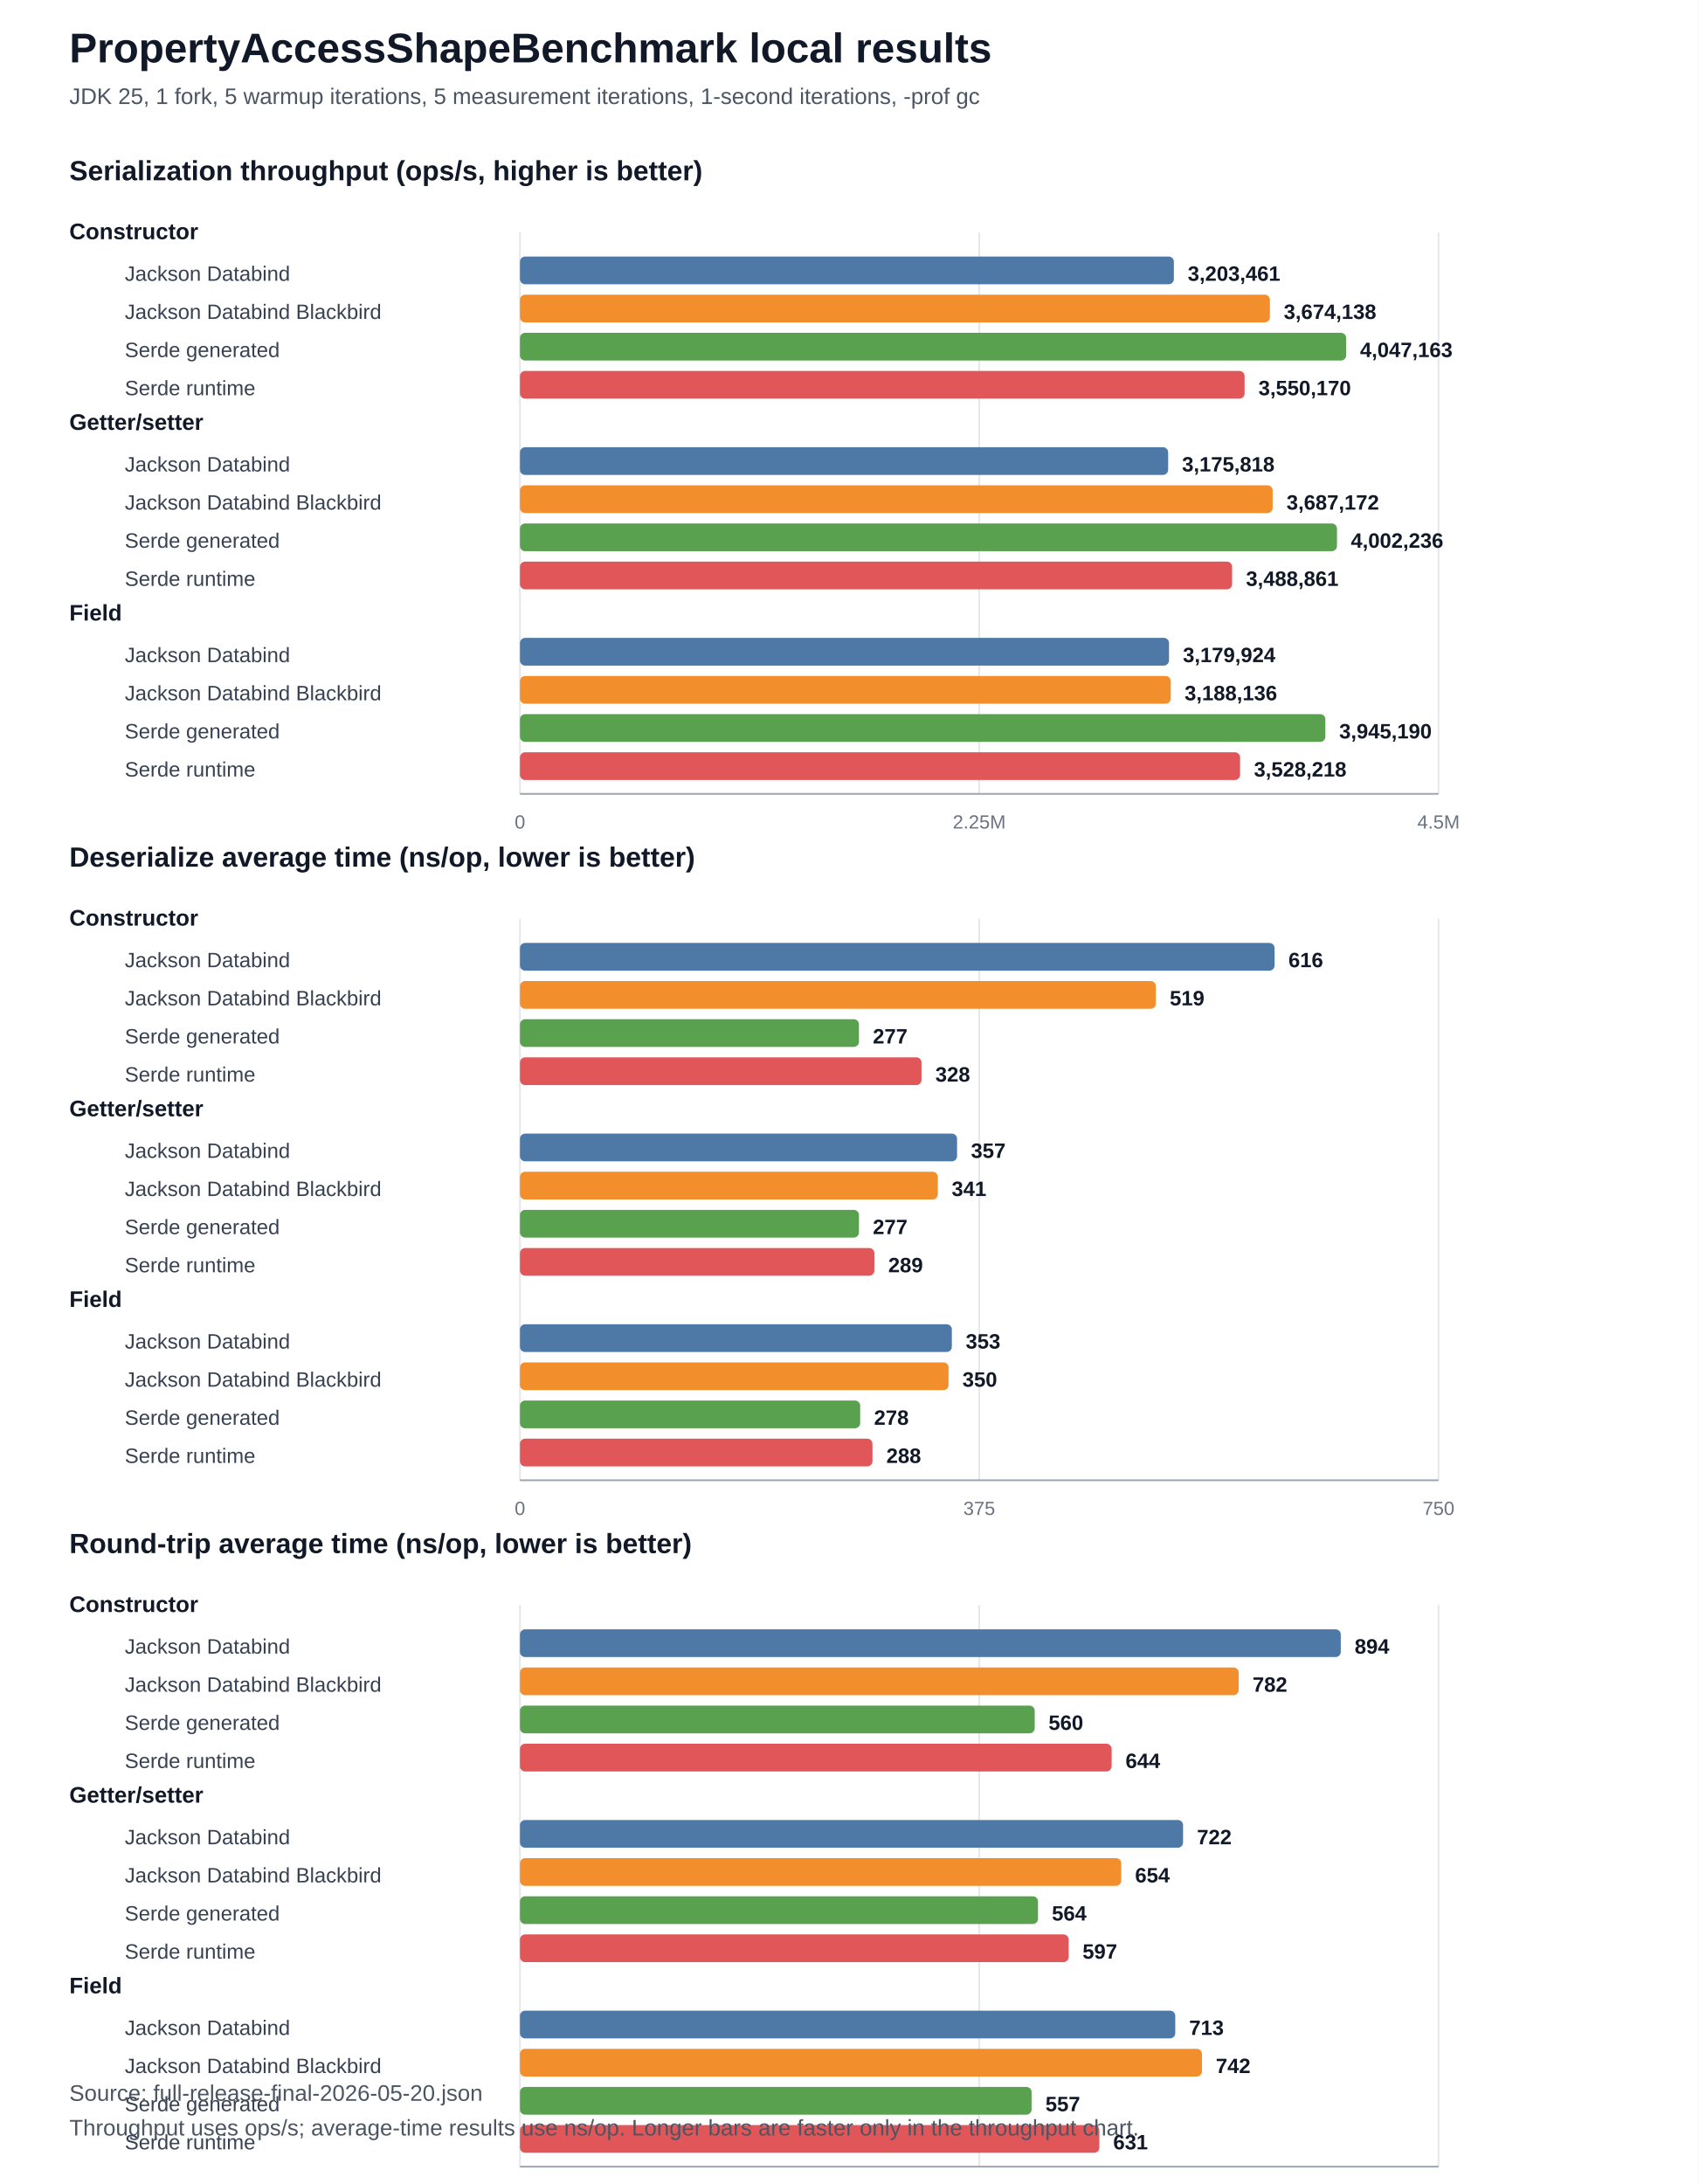
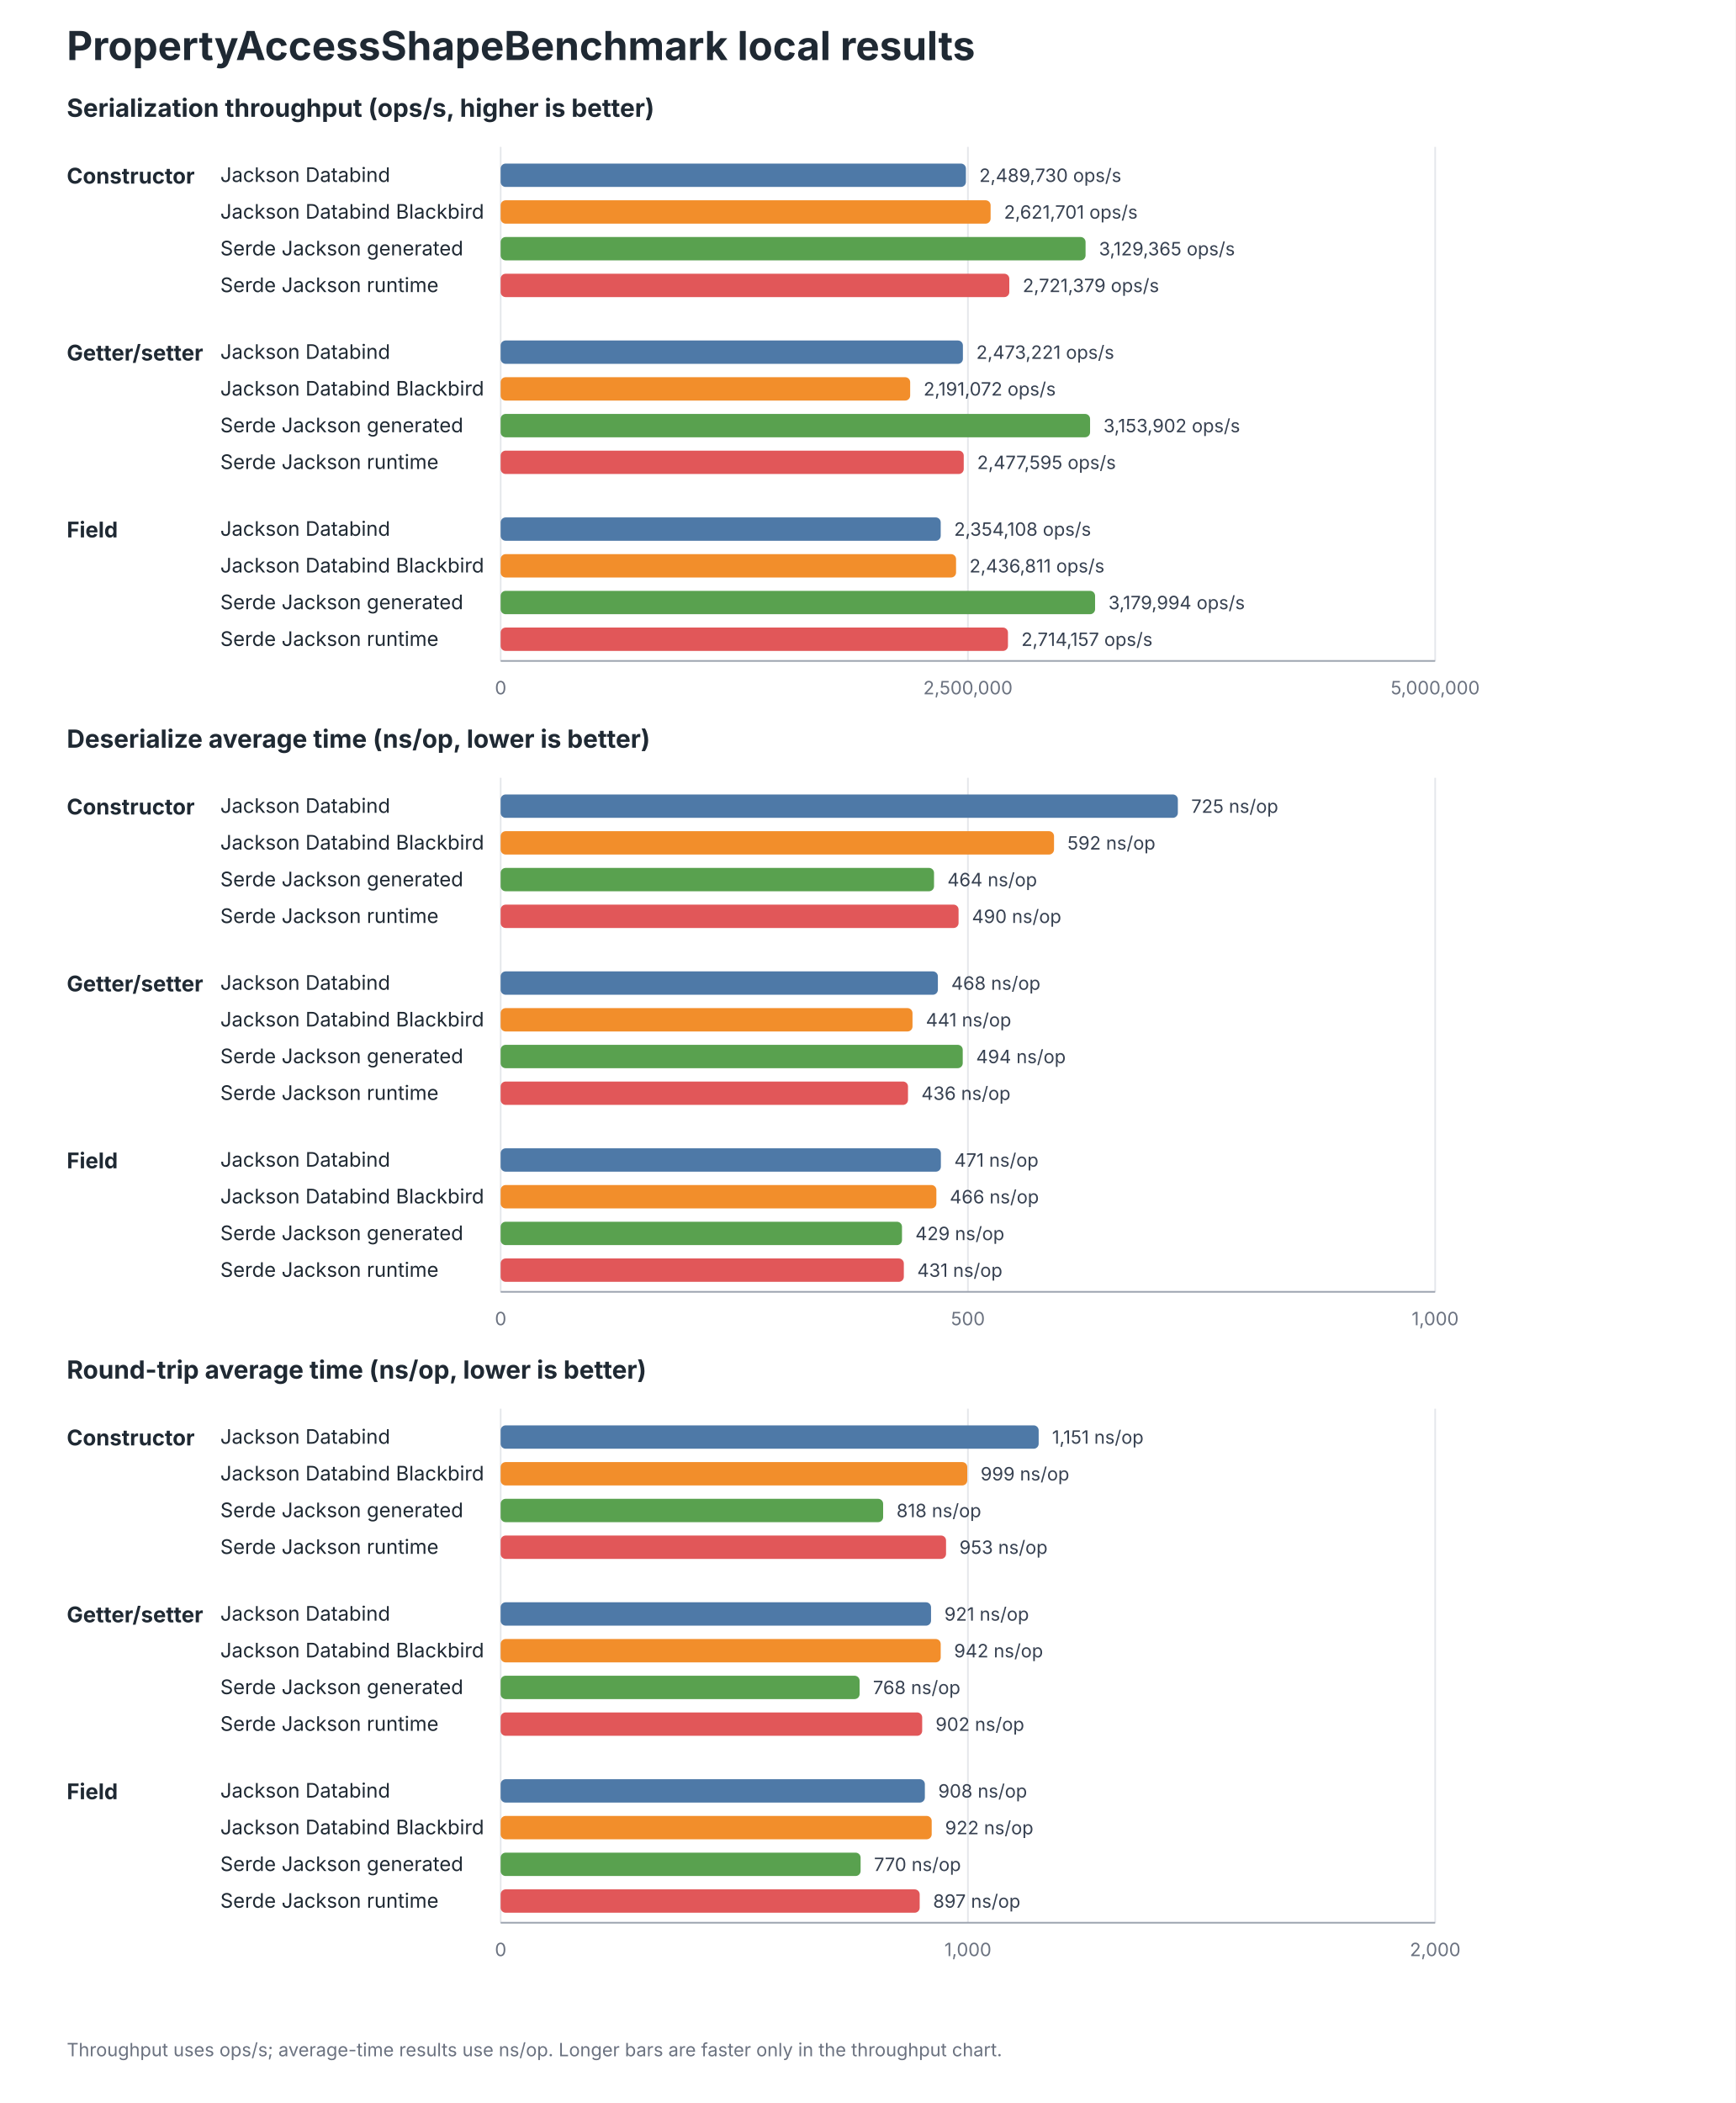
- <svg xmlns="http://www.w3.org/2000/svg" width="980" height="1260" viewBox="0 0 980 1260" role="img" aria-labelledby="title desc">
-   <style>
-     .background { fill: #ffffff; }
-     .title { fill: #111827; font: 700 24px Arial, Helvetica, sans-serif; }
-     .subtitle { fill: #4b5563; font: 400 13px Arial, Helvetica, sans-serif; }
-     .panel-title { fill: #111827; font: 700 16px Arial, Helvetica, sans-serif; }
-     .shape-label { fill: #111827; font: 700 13px Arial, Helvetica, sans-serif; }
-     .row-label { fill: #374151; font: 400 12px Arial, Helvetica, sans-serif; }
-     .value { fill: #111827; font: 700 12px Arial, Helvetica, sans-serif; }
-     .axis { fill: #6b7280; font: 400 11px Arial, Helvetica, sans-serif; }
-     .grid { stroke: #e5e7eb; stroke-width: 1; }
-     .baseline { stroke: #9ca3af; stroke-width: 1; }
-     .jackson { fill: #4e79a7; }
-     .blackbird { fill: #f28e2b; }
-     .serde-generated { fill: #59a14f; }
-     .serde-runtime { fill: #e15759; }
-   </style>
-   <rect class="background" width="980" height="1260" />
+ <svg xmlns="http://www.w3.org/2000/svg" width="1040" height="1260" viewBox="0 0 1040 1260" role="img" aria-labelledby="title desc">
+   <style>text{font-family:Inter,Arial,sans-serif;fill:#1f2933}.title{font-size:24px;font-weight:700}.panel-title{font-size:15px;font-weight:700}.shape{font-size:13px;font-weight:700}.label{font-size:12px}.value{font-size:11px;fill:#374151}.axis{font-size:11px;fill:#6b7280}.grid{stroke:#e5e7eb;stroke-width:1}.axis-line{stroke:#9ca3af;stroke-width:1}</style>
+   <rect width="100%" height="100%" fill="#ffffff" />
  <text class="title" x="40" y="36">PropertyAccessShapeBenchmark local results</text>
-   <text class="subtitle" x="40" y="60">JDK 25, 1 fork, 5 warmup iterations, 5 measurement iterations, 1-second iterations, -prof gc</text>
-   <g transform="translate(0 104)">
+   <g transform="translate(0 70)">
    <text class="panel-title" x="40" y="0">Serialization throughput (ops/s, higher is better)</text>
-     <line class="grid" x1="300" y1="30" x2="300" y2="354" />
-     <line class="grid" x1="565" y1="30" x2="565" y2="354" />
-     <line class="grid" x1="830" y1="30" x2="830" y2="354" />
-     <line class="baseline" x1="300" y1="354" x2="830" y2="354" />
-     <text class="axis" x="300" y="374" text-anchor="middle">0</text>
-     <text class="axis" x="565" y="374" text-anchor="middle">2.25M</text>
-     <text class="axis" x="830" y="374" text-anchor="middle">4.5M</text>
-     <text class="shape-label" x="40" y="34">Constructor</text>
-     <text class="row-label" x="72" y="58">Jackson Databind</text>
-     <rect class="jackson" x="300" y="44" width="377.3" height="16" rx="3" />
-     <text class="value" x="685.3" y="58">3,203,461</text>
-     <text class="row-label" x="72" y="80">Jackson Databind Blackbird</text>
-     <rect class="blackbird" x="300" y="66" width="432.7" height="16" rx="3" />
-     <text class="value" x="740.7" y="80">3,674,138</text>
-     <text class="row-label" x="72" y="102">Serde generated</text>
-     <rect class="serde-generated" x="300" y="88" width="476.7" height="16" rx="3" />
-     <text class="value" x="784.7" y="102">4,047,163</text>
-     <text class="row-label" x="72" y="124">Serde runtime</text>
-     <rect class="serde-runtime" x="300" y="110" width="418.1" height="16" rx="3" />
-     <text class="value" x="726.1" y="124">3,550,170</text>
-     <text class="shape-label" x="40" y="144">Getter/setter</text>
-     <text class="row-label" x="72" y="168">Jackson Databind</text>
-     <rect class="jackson" x="300" y="154" width="374.0" height="16" rx="3" />
-     <text class="value" x="682.0" y="168">3,175,818</text>
-     <text class="row-label" x="72" y="190">Jackson Databind Blackbird</text>
-     <rect class="blackbird" x="300" y="176" width="434.3" height="16" rx="3" />
-     <text class="value" x="742.3" y="190">3,687,172</text>
-     <text class="row-label" x="72" y="212">Serde generated</text>
-     <rect class="serde-generated" x="300" y="198" width="471.4" height="16" rx="3" />
-     <text class="value" x="779.4" y="212">4,002,236</text>
-     <text class="row-label" x="72" y="234">Serde runtime</text>
-     <rect class="serde-runtime" x="300" y="220" width="410.9" height="16" rx="3" />
-     <text class="value" x="718.9" y="234">3,488,861</text>
-     <text class="shape-label" x="40" y="254">Field</text>
-     <text class="row-label" x="72" y="278">Jackson Databind</text>
-     <rect class="jackson" x="300" y="264" width="374.5" height="16" rx="3" />
-     <text class="value" x="682.5" y="278">3,179,924</text>
-     <text class="row-label" x="72" y="300">Jackson Databind Blackbird</text>
-     <rect class="blackbird" x="300" y="286" width="375.5" height="16" rx="3" />
-     <text class="value" x="683.5" y="300">3,188,136</text>
-     <text class="row-label" x="72" y="322">Serde generated</text>
-     <rect class="serde-generated" x="300" y="308" width="464.7" height="16" rx="3" />
-     <text class="value" x="772.7" y="322">3,945,190</text>
-     <text class="row-label" x="72" y="344">Serde runtime</text>
-     <rect class="serde-runtime" x="300" y="330" width="415.5" height="16" rx="3" />
-     <text class="value" x="723.5" y="344">3,528,218</text>
+     <line class="grid" x1="300.0" y1="18" x2="300.0" y2="326" />
+     <text class="axis" x="300.0" y="346" text-anchor="middle">0</text>
+     <line class="grid" x1="580.0" y1="18" x2="580.0" y2="326" />
+     <text class="axis" x="580.0" y="346" text-anchor="middle">2,500,000</text>
+     <line class="grid" x1="860.0" y1="18" x2="860.0" y2="326" />
+     <text class="axis" x="860.0" y="346" text-anchor="middle">5,000,000</text>
+     <line class="axis-line" x1="300" y1="326" x2="860" y2="326" />
+     <text class="shape" x="40" y="40">Constructor</text>
+     <text class="label" x="132" y="39">Jackson Databind</text>
+     <rect x="300" y="28" width="278.8" height="14" rx="3" fill="#4E79A7" />
+     <text class="value" x="586.8" y="39">2,489,730 ops/s</text>
+     <text class="label" x="132" y="61">Jackson Databind Blackbird</text>
+     <rect x="300" y="50" width="293.6" height="14" rx="3" fill="#F28E2B" />
+     <text class="value" x="601.6" y="61">2,621,701 ops/s</text>
+     <text class="label" x="132" y="83">Serde Jackson generated</text>
+     <rect x="300" y="72" width="350.5" height="14" rx="3" fill="#59A14F" />
+     <text class="value" x="658.5" y="83">3,129,365 ops/s</text>
+     <text class="label" x="132" y="105">Serde Jackson runtime</text>
+     <rect x="300" y="94" width="304.8" height="14" rx="3" fill="#E15759" />
+     <text class="value" x="612.8" y="105">2,721,379 ops/s</text>
+     <text class="shape" x="40" y="146">Getter/setter</text>
+     <text class="label" x="132" y="145">Jackson Databind</text>
+     <rect x="300" y="134" width="277.0" height="14" rx="3" fill="#4E79A7" />
+     <text class="value" x="585.0" y="145">2,473,221 ops/s</text>
+     <text class="label" x="132" y="167">Jackson Databind Blackbird</text>
+     <rect x="300" y="156" width="245.4" height="14" rx="3" fill="#F28E2B" />
+     <text class="value" x="553.4" y="167">2,191,072 ops/s</text>
+     <text class="label" x="132" y="189">Serde Jackson generated</text>
+     <rect x="300" y="178" width="353.2" height="14" rx="3" fill="#59A14F" />
+     <text class="value" x="661.2" y="189">3,153,902 ops/s</text>
+     <text class="label" x="132" y="211">Serde Jackson runtime</text>
+     <rect x="300" y="200" width="277.5" height="14" rx="3" fill="#E15759" />
+     <text class="value" x="585.5" y="211">2,477,595 ops/s</text>
+     <text class="shape" x="40" y="252">Field</text>
+     <text class="label" x="132" y="251">Jackson Databind</text>
+     <rect x="300" y="240" width="263.7" height="14" rx="3" fill="#4E79A7" />
+     <text class="value" x="571.7" y="251">2,354,108 ops/s</text>
+     <text class="label" x="132" y="273">Jackson Databind Blackbird</text>
+     <rect x="300" y="262" width="272.9" height="14" rx="3" fill="#F28E2B" />
+     <text class="value" x="580.9" y="273">2,436,811 ops/s</text>
+     <text class="label" x="132" y="295">Serde Jackson generated</text>
+     <rect x="300" y="284" width="356.2" height="14" rx="3" fill="#59A14F" />
+     <text class="value" x="664.2" y="295">3,179,994 ops/s</text>
+     <text class="label" x="132" y="317">Serde Jackson runtime</text>
+     <rect x="300" y="306" width="304.0" height="14" rx="3" fill="#E15759" />
+     <text class="value" x="612.0" y="317">2,714,157 ops/s</text>
  </g>
-   <g transform="translate(0 500)">
+   <g transform="translate(0 448)">
    <text class="panel-title" x="40" y="0">Deserialize average time (ns/op, lower is better)</text>
-     <line class="grid" x1="300" y1="30" x2="300" y2="354" />
-     <line class="grid" x1="565" y1="30" x2="565" y2="354" />
-     <line class="grid" x1="830" y1="30" x2="830" y2="354" />
-     <line class="baseline" x1="300" y1="354" x2="830" y2="354" />
-     <text class="axis" x="300" y="374" text-anchor="middle">0</text>
-     <text class="axis" x="565" y="374" text-anchor="middle">375</text>
-     <text class="axis" x="830" y="374" text-anchor="middle">750</text>
-     <text class="shape-label" x="40" y="34">Constructor</text>
-     <text class="row-label" x="72" y="58">Jackson Databind</text>
-     <rect class="jackson" x="300" y="44" width="435.4" height="16" rx="3" />
-     <text class="value" x="743.4" y="58">616</text>
-     <text class="row-label" x="72" y="80">Jackson Databind Blackbird</text>
-     <rect class="blackbird" x="300" y="66" width="366.9" height="16" rx="3" />
-     <text class="value" x="674.9" y="80">519</text>
-     <text class="row-label" x="72" y="102">Serde generated</text>
-     <rect class="serde-generated" x="300" y="88" width="195.6" height="16" rx="3" />
-     <text class="value" x="503.6" y="102">277</text>
-     <text class="row-label" x="72" y="124">Serde runtime</text>
-     <rect class="serde-runtime" x="300" y="110" width="231.7" height="16" rx="3" />
-     <text class="value" x="539.7" y="124">328</text>
-     <text class="shape-label" x="40" y="144">Getter/setter</text>
-     <text class="row-label" x="72" y="168">Jackson Databind</text>
-     <rect class="jackson" x="300" y="154" width="252.2" height="16" rx="3" />
-     <text class="value" x="560.2" y="168">357</text>
-     <text class="row-label" x="72" y="190">Jackson Databind Blackbird</text>
-     <rect class="blackbird" x="300" y="176" width="241.1" height="16" rx="3" />
-     <text class="value" x="549.1" y="190">341</text>
-     <text class="row-label" x="72" y="212">Serde generated</text>
-     <rect class="serde-generated" x="300" y="198" width="195.6" height="16" rx="3" />
-     <text class="value" x="503.6" y="212">277</text>
-     <text class="row-label" x="72" y="234">Serde runtime</text>
-     <rect class="serde-runtime" x="300" y="220" width="204.5" height="16" rx="3" />
-     <text class="value" x="512.5" y="234">289</text>
-     <text class="shape-label" x="40" y="254">Field</text>
-     <text class="row-label" x="72" y="278">Jackson Databind</text>
-     <rect class="jackson" x="300" y="264" width="249.2" height="16" rx="3" />
-     <text class="value" x="557.2" y="278">353</text>
-     <text class="row-label" x="72" y="300">Jackson Databind Blackbird</text>
-     <rect class="blackbird" x="300" y="286" width="247.3" height="16" rx="3" />
-     <text class="value" x="555.3" y="300">350</text>
-     <text class="row-label" x="72" y="322">Serde generated</text>
-     <rect class="serde-generated" x="300" y="308" width="196.3" height="16" rx="3" />
-     <text class="value" x="504.3" y="322">278</text>
-     <text class="row-label" x="72" y="344">Serde runtime</text>
-     <rect class="serde-runtime" x="300" y="330" width="203.4" height="16" rx="3" />
-     <text class="value" x="511.4" y="344">288</text>
+     <line class="grid" x1="300.0" y1="18" x2="300.0" y2="326" />
+     <text class="axis" x="300.0" y="346" text-anchor="middle">0</text>
+     <line class="grid" x1="580.0" y1="18" x2="580.0" y2="326" />
+     <text class="axis" x="580.0" y="346" text-anchor="middle">500</text>
+     <line class="grid" x1="860.0" y1="18" x2="860.0" y2="326" />
+     <text class="axis" x="860.0" y="346" text-anchor="middle">1,000</text>
+     <line class="axis-line" x1="300" y1="326" x2="860" y2="326" />
+     <text class="shape" x="40" y="40">Constructor</text>
+     <text class="label" x="132" y="39">Jackson Databind</text>
+     <rect x="300" y="28" width="405.8" height="14" rx="3" fill="#4E79A7" />
+     <text class="value" x="713.8" y="39">725 ns/op</text>
+     <text class="label" x="132" y="61">Jackson Databind Blackbird</text>
+     <rect x="300" y="50" width="331.6" height="14" rx="3" fill="#F28E2B" />
+     <text class="value" x="639.6" y="61">592 ns/op</text>
+     <text class="label" x="132" y="83">Serde Jackson generated</text>
+     <rect x="300" y="72" width="259.7" height="14" rx="3" fill="#59A14F" />
+     <text class="value" x="567.7" y="83">464 ns/op</text>
+     <text class="label" x="132" y="105">Serde Jackson runtime</text>
+     <rect x="300" y="94" width="274.4" height="14" rx="3" fill="#E15759" />
+     <text class="value" x="582.4" y="105">490 ns/op</text>
+     <text class="shape" x="40" y="146">Getter/setter</text>
+     <text class="label" x="132" y="145">Jackson Databind</text>
+     <rect x="300" y="134" width="262.0" height="14" rx="3" fill="#4E79A7" />
+     <text class="value" x="570.0" y="145">468 ns/op</text>
+     <text class="label" x="132" y="167">Jackson Databind Blackbird</text>
+     <rect x="300" y="156" width="246.8" height="14" rx="3" fill="#F28E2B" />
+     <text class="value" x="554.8" y="167">441 ns/op</text>
+     <text class="label" x="132" y="189">Serde Jackson generated</text>
+     <rect x="300" y="178" width="276.9" height="14" rx="3" fill="#59A14F" />
+     <text class="value" x="584.9" y="189">494 ns/op</text>
+     <text class="label" x="132" y="211">Serde Jackson runtime</text>
+     <rect x="300" y="200" width="244.1" height="14" rx="3" fill="#E15759" />
+     <text class="value" x="552.1" y="211">436 ns/op</text>
+     <text class="shape" x="40" y="252">Field</text>
+     <text class="label" x="132" y="251">Jackson Databind</text>
+     <rect x="300" y="240" width="263.8" height="14" rx="3" fill="#4E79A7" />
+     <text class="value" x="571.8" y="251">471 ns/op</text>
+     <text class="label" x="132" y="273">Jackson Databind Blackbird</text>
+     <rect x="300" y="262" width="261.1" height="14" rx="3" fill="#F28E2B" />
+     <text class="value" x="569.1" y="273">466 ns/op</text>
+     <text class="label" x="132" y="295">Serde Jackson generated</text>
+     <rect x="300" y="284" width="240.5" height="14" rx="3" fill="#59A14F" />
+     <text class="value" x="548.5" y="295">429 ns/op</text>
+     <text class="label" x="132" y="317">Serde Jackson runtime</text>
+     <rect x="300" y="306" width="241.6" height="14" rx="3" fill="#E15759" />
+     <text class="value" x="549.6" y="317">431 ns/op</text>
  </g>
-   <g transform="translate(0 896)">
+   <g transform="translate(0 826)">
    <text class="panel-title" x="40" y="0">Round-trip average time (ns/op, lower is better)</text>
-     <line class="grid" x1="300" y1="30" x2="300" y2="354" />
-     <line class="grid" x1="565" y1="30" x2="565" y2="354" />
-     <line class="grid" x1="830" y1="30" x2="830" y2="354" />
-     <line class="baseline" x1="300" y1="354" x2="830" y2="354" />
-     <text class="axis" x="300" y="374" text-anchor="middle">0</text>
-     <text class="axis" x="565" y="374" text-anchor="middle">500</text>
-     <text class="axis" x="830" y="374" text-anchor="middle">1,000</text>
-     <text class="shape-label" x="40" y="34">Constructor</text>
-     <text class="row-label" x="72" y="58">Jackson Databind</text>
-     <rect class="jackson" x="300" y="44" width="473.6" height="16" rx="3" />
-     <text class="value" x="781.6" y="58">894</text>
-     <text class="row-label" x="72" y="80">Jackson Databind Blackbird</text>
-     <rect class="blackbird" x="300" y="66" width="414.7" height="16" rx="3" />
-     <text class="value" x="722.7" y="80">782</text>
-     <text class="row-label" x="72" y="102">Serde generated</text>
-     <rect class="serde-generated" x="300" y="88" width="297.0" height="16" rx="3" />
-     <text class="value" x="605.0" y="102">560</text>
-     <text class="row-label" x="72" y="124">Serde runtime</text>
-     <rect class="serde-runtime" x="300" y="110" width="341.4" height="16" rx="3" />
-     <text class="value" x="649.4" y="124">644</text>
-     <text class="shape-label" x="40" y="144">Getter/setter</text>
-     <text class="row-label" x="72" y="168">Jackson Databind</text>
-     <rect class="jackson" x="300" y="154" width="382.6" height="16" rx="3" />
-     <text class="value" x="690.6" y="168">722</text>
-     <text class="row-label" x="72" y="190">Jackson Databind Blackbird</text>
-     <rect class="blackbird" x="300" y="176" width="346.9" height="16" rx="3" />
-     <text class="value" x="654.9" y="190">654</text>
-     <text class="row-label" x="72" y="212">Serde generated</text>
-     <rect class="serde-generated" x="300" y="198" width="298.9" height="16" rx="3" />
-     <text class="value" x="606.9" y="212">564</text>
-     <text class="row-label" x="72" y="234">Serde runtime</text>
-     <rect class="serde-runtime" x="300" y="220" width="316.6" height="16" rx="3" />
-     <text class="value" x="624.6" y="234">597</text>
-     <text class="shape-label" x="40" y="254">Field</text>
-     <text class="row-label" x="72" y="278">Jackson Databind</text>
-     <rect class="jackson" x="300" y="264" width="378.1" height="16" rx="3" />
-     <text class="value" x="686.1" y="278">713</text>
-     <text class="row-label" x="72" y="300">Jackson Databind Blackbird</text>
-     <rect class="blackbird" x="300" y="286" width="393.5" height="16" rx="3" />
-     <text class="value" x="701.5" y="300">742</text>
-     <text class="row-label" x="72" y="322">Serde generated</text>
-     <rect class="serde-generated" x="300" y="308" width="295.2" height="16" rx="3" />
-     <text class="value" x="603.2" y="322">557</text>
-     <text class="row-label" x="72" y="344">Serde runtime</text>
-     <rect class="serde-runtime" x="300" y="330" width="334.3" height="16" rx="3" />
-     <text class="value" x="642.3" y="344">631</text>
+     <line class="grid" x1="300.0" y1="18" x2="300.0" y2="326" />
+     <text class="axis" x="300.0" y="346" text-anchor="middle">0</text>
+     <line class="grid" x1="580.0" y1="18" x2="580.0" y2="326" />
+     <text class="axis" x="580.0" y="346" text-anchor="middle">1,000</text>
+     <line class="grid" x1="860.0" y1="18" x2="860.0" y2="326" />
+     <text class="axis" x="860.0" y="346" text-anchor="middle">2,000</text>
+     <line class="axis-line" x1="300" y1="326" x2="860" y2="326" />
+     <text class="shape" x="40" y="40">Constructor</text>
+     <text class="label" x="132" y="39">Jackson Databind</text>
+     <rect x="300" y="28" width="322.4" height="14" rx="3" fill="#4E79A7" />
+     <text class="value" x="630.4" y="39">1,151 ns/op</text>
+     <text class="label" x="132" y="61">Jackson Databind Blackbird</text>
+     <rect x="300" y="50" width="279.6" height="14" rx="3" fill="#F28E2B" />
+     <text class="value" x="587.6" y="61">999 ns/op</text>
+     <text class="label" x="132" y="83">Serde Jackson generated</text>
+     <rect x="300" y="72" width="229.2" height="14" rx="3" fill="#59A14F" />
+     <text class="value" x="537.2" y="83">818 ns/op</text>
+     <text class="label" x="132" y="105">Serde Jackson runtime</text>
+     <rect x="300" y="94" width="266.9" height="14" rx="3" fill="#E15759" />
+     <text class="value" x="574.9" y="105">953 ns/op</text>
+     <text class="shape" x="40" y="146">Getter/setter</text>
+     <text class="label" x="132" y="145">Jackson Databind</text>
+     <rect x="300" y="134" width="257.9" height="14" rx="3" fill="#4E79A7" />
+     <text class="value" x="565.9" y="145">921 ns/op</text>
+     <text class="label" x="132" y="167">Jackson Databind Blackbird</text>
+     <rect x="300" y="156" width="263.7" height="14" rx="3" fill="#F28E2B" />
+     <text class="value" x="571.7" y="167">942 ns/op</text>
+     <text class="label" x="132" y="189">Serde Jackson generated</text>
+     <rect x="300" y="178" width="215.1" height="14" rx="3" fill="#59A14F" />
+     <text class="value" x="523.1" y="189">768 ns/op</text>
+     <text class="label" x="132" y="211">Serde Jackson runtime</text>
+     <rect x="300" y="200" width="252.6" height="14" rx="3" fill="#E15759" />
+     <text class="value" x="560.6" y="211">902 ns/op</text>
+     <text class="shape" x="40" y="252">Field</text>
+     <text class="label" x="132" y="251">Jackson Databind</text>
+     <rect x="300" y="240" width="254.2" height="14" rx="3" fill="#4E79A7" />
+     <text class="value" x="562.2" y="251">908 ns/op</text>
+     <text class="label" x="132" y="273">Jackson Databind Blackbird</text>
+     <rect x="300" y="262" width="258.3" height="14" rx="3" fill="#F28E2B" />
+     <text class="value" x="566.3" y="273">922 ns/op</text>
+     <text class="label" x="132" y="295">Serde Jackson generated</text>
+     <rect x="300" y="284" width="215.7" height="14" rx="3" fill="#59A14F" />
+     <text class="value" x="523.7" y="295">770 ns/op</text>
+     <text class="label" x="132" y="317">Serde Jackson runtime</text>
+     <rect x="300" y="306" width="251.1" height="14" rx="3" fill="#E15759" />
+     <text class="value" x="559.1" y="317">897 ns/op</text>
  </g>
-   <text class="subtitle" x="40" y="1212">Source: full-release-final-2026-05-20.json</text>
-   <text class="subtitle" x="40" y="1232">Throughput uses ops/s; average-time results use ns/op. Longer bars are faster only in the throughput chart.</text>
+   <text class="axis" x="40" y="1232">Throughput uses ops/s; average-time results use ns/op. Longer bars are faster only in the throughput chart.</text>
</svg>
